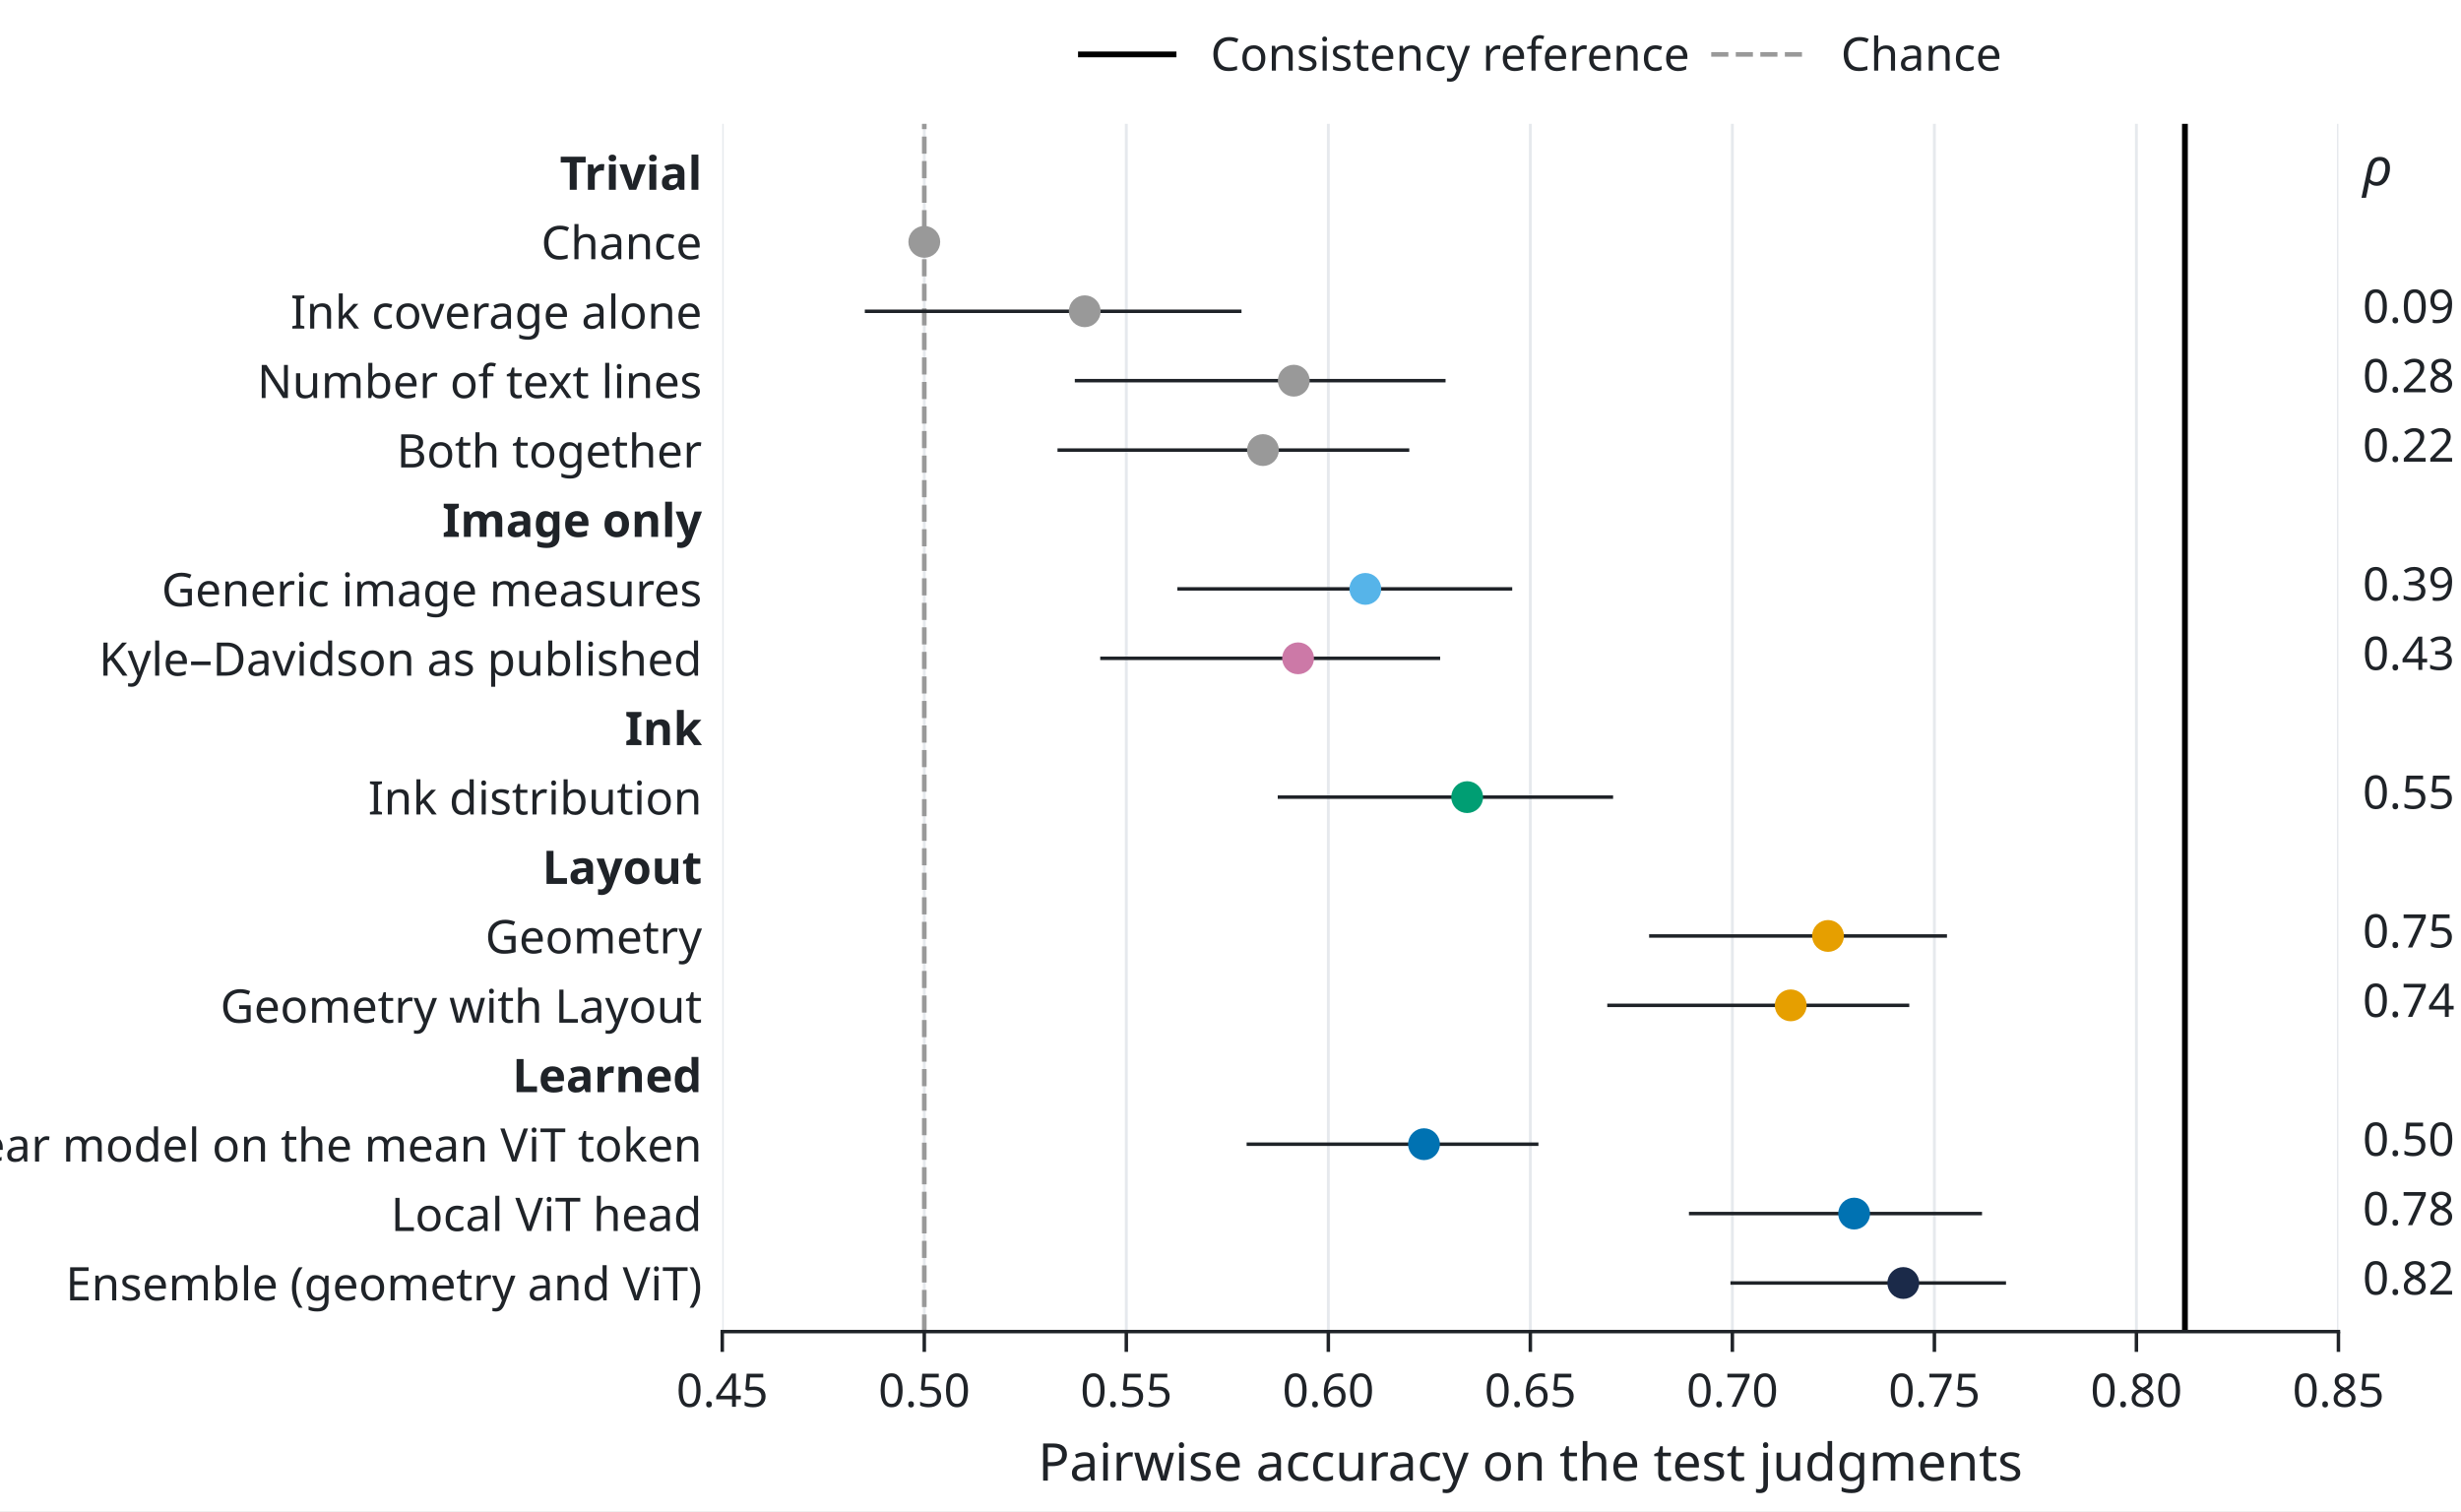
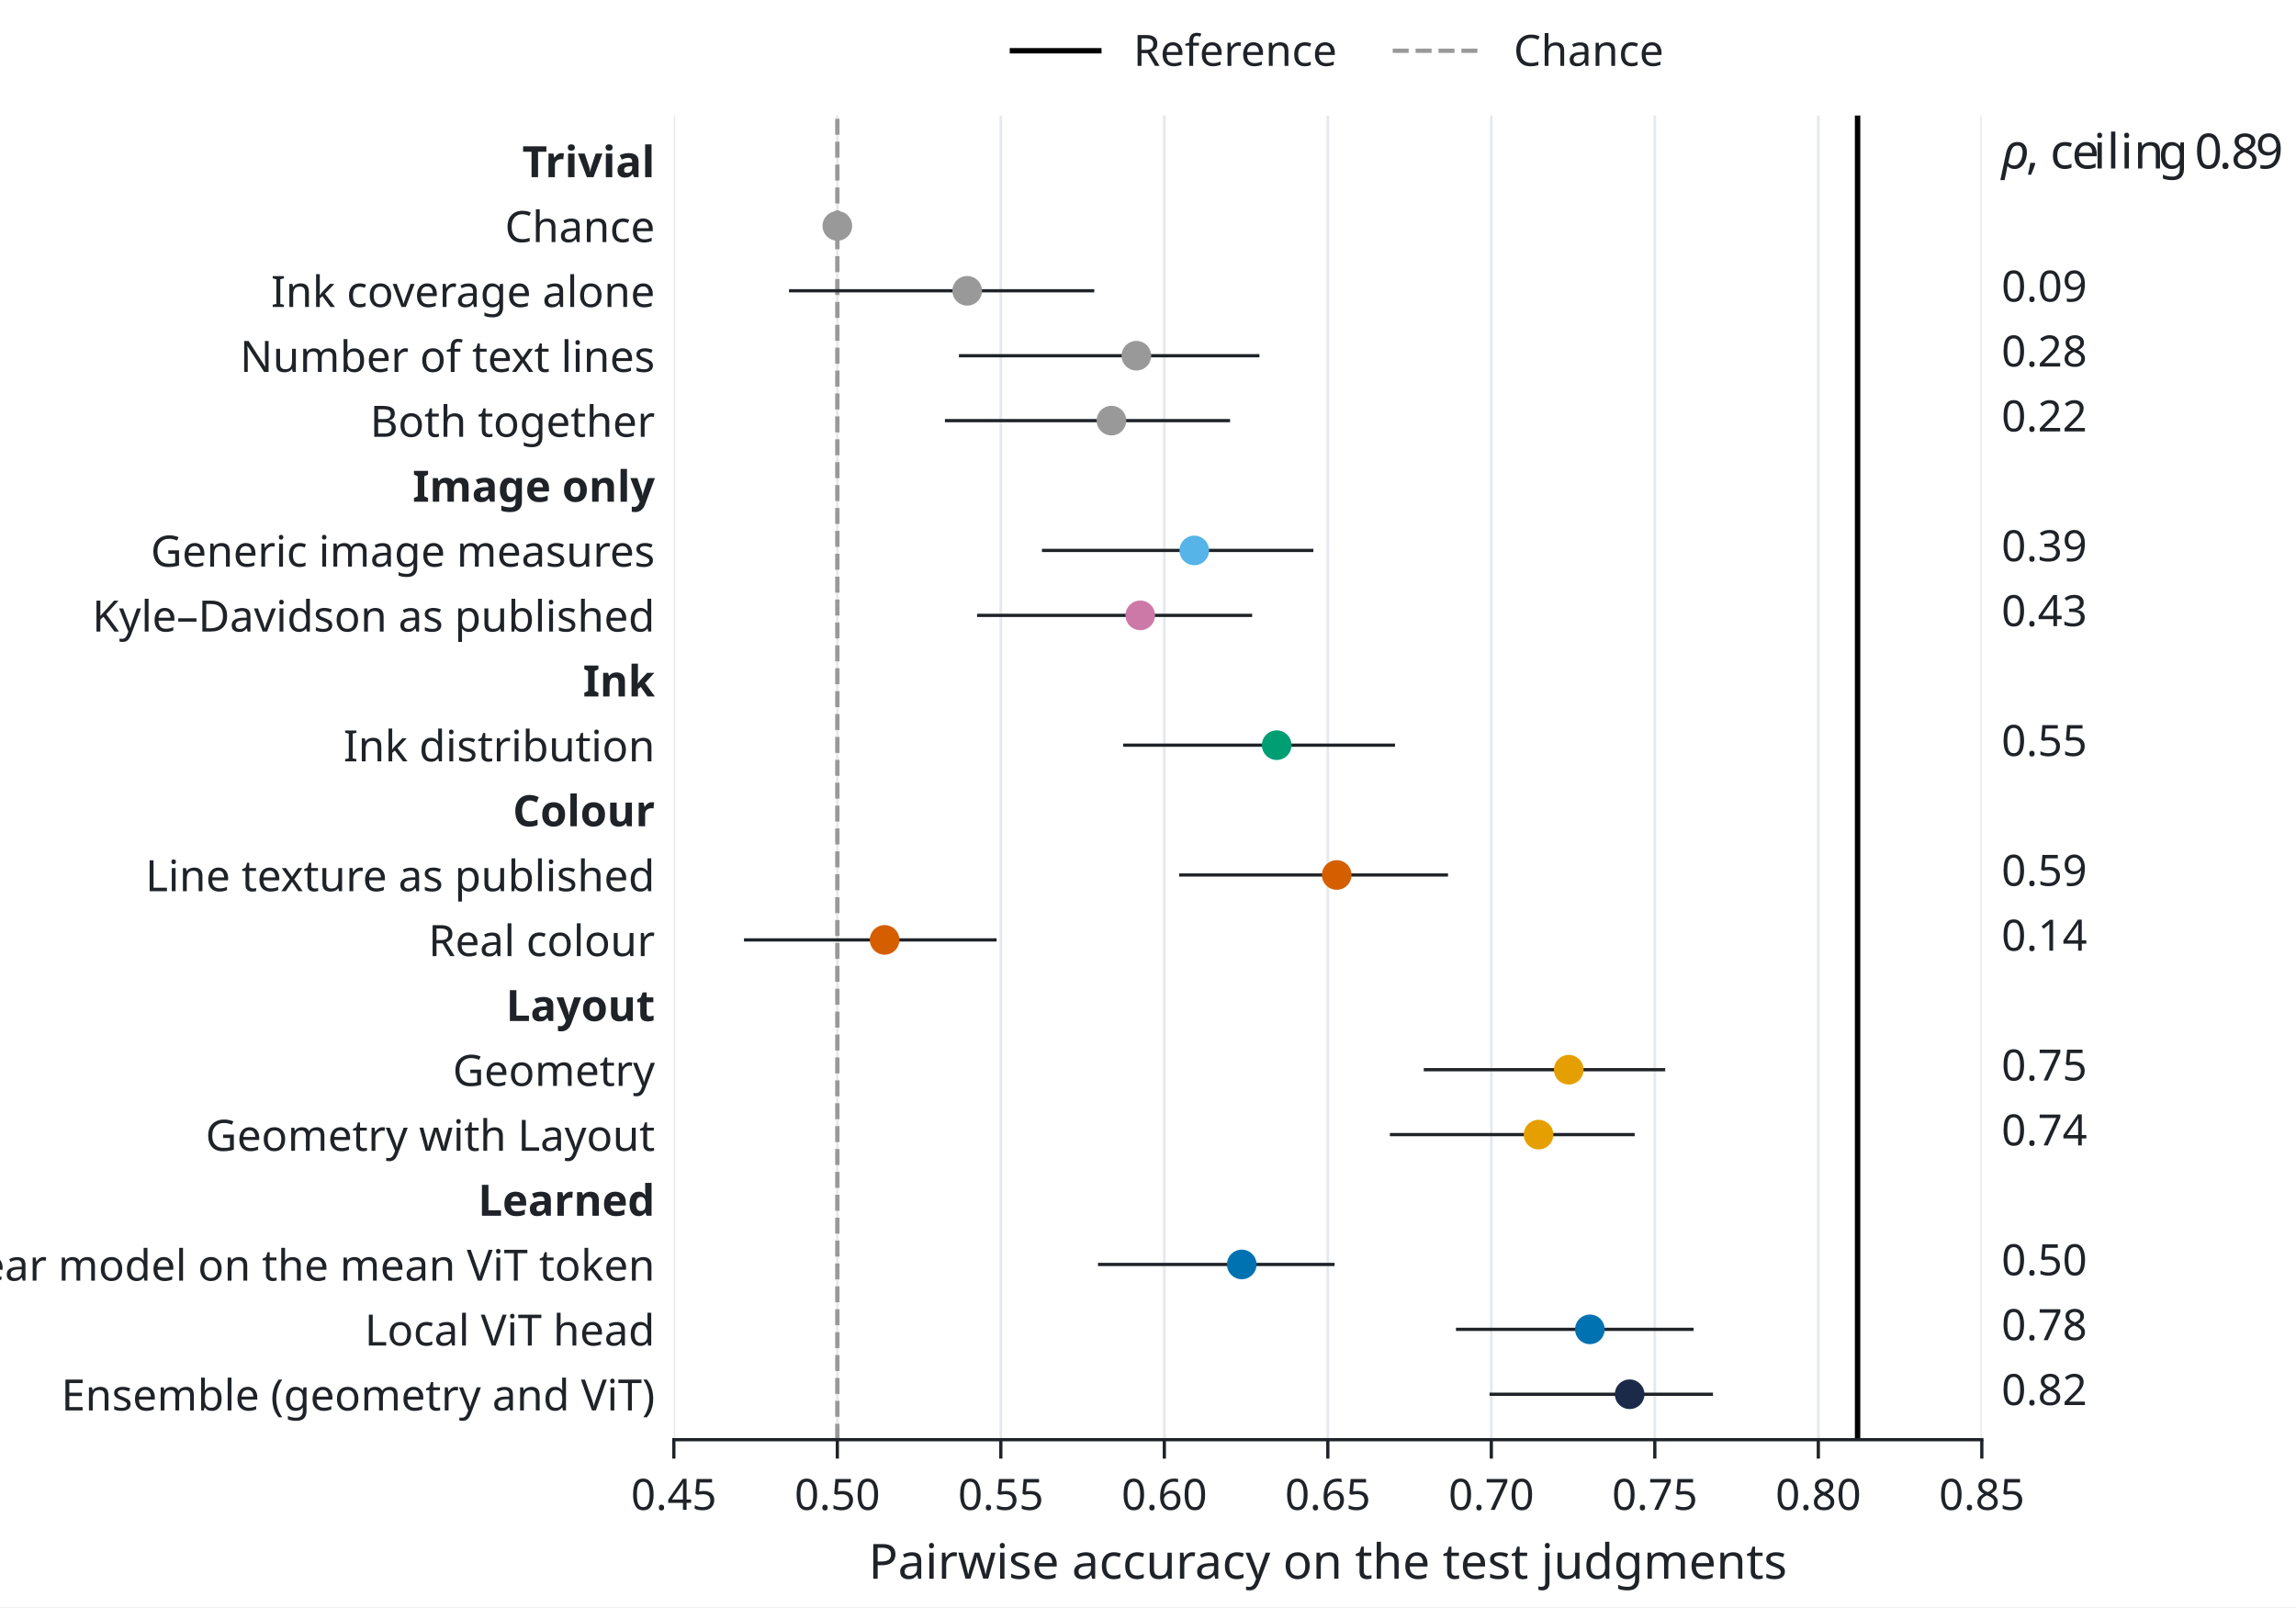
- <svg xmlns="http://www.w3.org/2000/svg" xmlns:xlink="http://www.w3.org/1999/xlink" width="425.197pt" height="261.071pt" viewBox="0 0 425.197 261.071" version="1.1">
+ <svg xmlns="http://www.w3.org/2000/svg" xmlns:xlink="http://www.w3.org/1999/xlink" width="425.197pt" height="297.638pt" viewBox="0 0 425.197 297.638" version="1.1">
  <defs>
    <style type="text/css">*{stroke-linejoin: round; stroke-linecap: butt}</style>
  </defs>
  <g id="figure_1">
    <g id="patch_1">
-       <path d="M 0 261.071  L 425.197 261.071  L 425.197 0  L 0 0  z " style="fill: #ffffff" />
+       <path d="M 0 297.638  L 425.197 297.638  L 425.197 0  L 0 0  z " style="fill: #ffffff" />
    </g>
    <g id="axes_1">
      <g id="patch_2">
-         <path d="M 124.789 230.071  L 404.02 230.071  L 404.02 21.4  L 124.789 21.4  z " style="fill: #ffffff" />
+         <path d="M 124.789 266.638  L 367.013 266.638  L 367.013 21.4  L 124.789 21.4  z " style="fill: #ffffff" />
      </g>
      <g id="matplotlib.axis_1">
        <g id="xtick_1">
          <g id="line2d_1">
-             <path d="M 124.789 230.071  L 124.789 21.4  " clip-path="url(#pc5ebc98203)" style="fill: none; stroke: #e6e9ed; stroke-width: 0.5; stroke-linecap: square" />
+             <path d="M 124.789 266.638  L 124.789 21.4  " clip-path="url(#paf277039fa)" style="fill: none; stroke: #e6e9ed; stroke-width: 0.5; stroke-linecap: square" />
          </g>
          <g id="line2d_2">
            <defs>
              <path id="mc6955b4640" d="M 0 0  L 0 3.5  " style="stroke: #1f2328; stroke-width: 0.6" />
            </defs>
            <g>
-               <use xlink:href="#mc6955b4640" x="124.789" y="230.071" style="fill: #1f2328; stroke: #1f2328; stroke-width: 0.6" />
+               <use xlink:href="#mc6955b4640" x="124.789" y="266.638" style="fill: #1f2328; stroke: #1f2328; stroke-width: 0.6" />
            </g>
          </g>
          <g id="text_1">
-             <text style="font-size: 8px; font-family: 'STIXGeneral'; text-anchor: middle; fill: #1f2328" x="124.789" y="243.071" transform="rotate(-0 124.789 243.0706)">0.45</text>
+             <text style="font-size: 8px; font-family: 'STIXGeneral'; text-anchor: middle; fill: #1f2328" x="124.789" y="279.638" transform="rotate(-0 124.789 279.6376)">0.45</text>
          </g>
        </g>
        <g id="xtick_2">
          <g id="line2d_3">
-             <path d="M 159.693 230.071  L 159.693 21.4  " clip-path="url(#pc5ebc98203)" style="fill: none; stroke: #e6e9ed; stroke-width: 0.5; stroke-linecap: square" />
+             <path d="M 155.067 266.638  L 155.067 21.4  " clip-path="url(#paf277039fa)" style="fill: none; stroke: #e6e9ed; stroke-width: 0.5; stroke-linecap: square" />
          </g>
          <g id="line2d_4">
            <g>
-               <use xlink:href="#mc6955b4640" x="159.693" y="230.071" style="fill: #1f2328; stroke: #1f2328; stroke-width: 0.6" />
+               <use xlink:href="#mc6955b4640" x="155.067" y="266.638" style="fill: #1f2328; stroke: #1f2328; stroke-width: 0.6" />
            </g>
          </g>
          <g id="text_2">
-             <text style="font-size: 8px; font-family: 'STIXGeneral'; text-anchor: middle; fill: #1f2328" x="159.693" y="243.071" transform="rotate(-0 159.6928 243.0706)">0.50</text>
+             <text style="font-size: 8px; font-family: 'STIXGeneral'; text-anchor: middle; fill: #1f2328" x="155.067" y="279.638" transform="rotate(-0 155.067 279.6376)">0.50</text>
          </g>
        </g>
        <g id="xtick_3">
          <g id="line2d_5">
-             <path d="M 194.597 230.071  L 194.597 21.4  " clip-path="url(#pc5ebc98203)" style="fill: none; stroke: #e6e9ed; stroke-width: 0.5; stroke-linecap: square" />
+             <path d="M 185.345 266.638  L 185.345 21.4  " clip-path="url(#paf277039fa)" style="fill: none; stroke: #e6e9ed; stroke-width: 0.5; stroke-linecap: square" />
          </g>
          <g id="line2d_6">
            <g>
-               <use xlink:href="#mc6955b4640" x="194.597" y="230.071" style="fill: #1f2328; stroke: #1f2328; stroke-width: 0.6" />
+               <use xlink:href="#mc6955b4640" x="185.345" y="266.638" style="fill: #1f2328; stroke: #1f2328; stroke-width: 0.6" />
            </g>
          </g>
          <g id="text_3">
-             <text style="font-size: 8px; font-family: 'STIXGeneral'; text-anchor: middle; fill: #1f2328" x="194.597" y="243.071" transform="rotate(-0 194.5967 243.0706)">0.55</text>
+             <text style="font-size: 8px; font-family: 'STIXGeneral'; text-anchor: middle; fill: #1f2328" x="185.345" y="279.638" transform="rotate(-0 185.345 279.6376)">0.55</text>
          </g>
        </g>
        <g id="xtick_4">
          <g id="line2d_7">
-             <path d="M 229.5 230.071  L 229.5 21.4  " clip-path="url(#pc5ebc98203)" style="fill: none; stroke: #e6e9ed; stroke-width: 0.5; stroke-linecap: square" />
+             <path d="M 215.623 266.638  L 215.623 21.4  " clip-path="url(#paf277039fa)" style="fill: none; stroke: #e6e9ed; stroke-width: 0.5; stroke-linecap: square" />
          </g>
          <g id="line2d_8">
            <g>
-               <use xlink:href="#mc6955b4640" x="229.5" y="230.071" style="fill: #1f2328; stroke: #1f2328; stroke-width: 0.6" />
+               <use xlink:href="#mc6955b4640" x="215.623" y="266.638" style="fill: #1f2328; stroke: #1f2328; stroke-width: 0.6" />
            </g>
          </g>
          <g id="text_4">
-             <text style="font-size: 8px; font-family: 'STIXGeneral'; text-anchor: middle; fill: #1f2328" x="229.5" y="243.071" transform="rotate(-0 229.5005 243.0706)">0.60</text>
+             <text style="font-size: 8px; font-family: 'STIXGeneral'; text-anchor: middle; fill: #1f2328" x="215.623" y="279.638" transform="rotate(-0 215.6231 279.6376)">0.60</text>
          </g>
        </g>
        <g id="xtick_5">
          <g id="line2d_9">
-             <path d="M 264.404 230.071  L 264.404 21.4  " clip-path="url(#pc5ebc98203)" style="fill: none; stroke: #e6e9ed; stroke-width: 0.5; stroke-linecap: square" />
+             <path d="M 245.901 266.638  L 245.901 21.4  " clip-path="url(#paf277039fa)" style="fill: none; stroke: #e6e9ed; stroke-width: 0.5; stroke-linecap: square" />
          </g>
          <g id="line2d_10">
            <g>
-               <use xlink:href="#mc6955b4640" x="264.404" y="230.071" style="fill: #1f2328; stroke: #1f2328; stroke-width: 0.6" />
+               <use xlink:href="#mc6955b4640" x="245.901" y="266.638" style="fill: #1f2328; stroke: #1f2328; stroke-width: 0.6" />
            </g>
          </g>
          <g id="text_5">
-             <text style="font-size: 8px; font-family: 'STIXGeneral'; text-anchor: middle; fill: #1f2328" x="264.404" y="243.071" transform="rotate(-0 264.4043 243.0706)">0.65</text>
+             <text style="font-size: 8px; font-family: 'STIXGeneral'; text-anchor: middle; fill: #1f2328" x="245.901" y="279.638" transform="rotate(-0 245.9011 279.6376)">0.65</text>
          </g>
        </g>
        <g id="xtick_6">
          <g id="line2d_11">
-             <path d="M 299.308 230.071  L 299.308 21.4  " clip-path="url(#pc5ebc98203)" style="fill: none; stroke: #e6e9ed; stroke-width: 0.5; stroke-linecap: square" />
+             <path d="M 276.179 266.638  L 276.179 21.4  " clip-path="url(#paf277039fa)" style="fill: none; stroke: #e6e9ed; stroke-width: 0.5; stroke-linecap: square" />
          </g>
          <g id="line2d_12">
            <g>
-               <use xlink:href="#mc6955b4640" x="299.308" y="230.071" style="fill: #1f2328; stroke: #1f2328; stroke-width: 0.6" />
+               <use xlink:href="#mc6955b4640" x="276.179" y="266.638" style="fill: #1f2328; stroke: #1f2328; stroke-width: 0.6" />
            </g>
          </g>
          <g id="text_6">
-             <text style="font-size: 8px; font-family: 'STIXGeneral'; text-anchor: middle; fill: #1f2328" x="299.308" y="243.071" transform="rotate(-0 299.3081 243.0706)">0.70</text>
+             <text style="font-size: 8px; font-family: 'STIXGeneral'; text-anchor: middle; fill: #1f2328" x="276.179" y="279.638" transform="rotate(-0 276.1791 279.6376)">0.70</text>
          </g>
        </g>
        <g id="xtick_7">
          <g id="line2d_13">
-             <path d="M 334.212 230.071  L 334.212 21.4  " clip-path="url(#pc5ebc98203)" style="fill: none; stroke: #e6e9ed; stroke-width: 0.5; stroke-linecap: square" />
+             <path d="M 306.457 266.638  L 306.457 21.4  " clip-path="url(#paf277039fa)" style="fill: none; stroke: #e6e9ed; stroke-width: 0.5; stroke-linecap: square" />
          </g>
          <g id="line2d_14">
            <g>
-               <use xlink:href="#mc6955b4640" x="334.212" y="230.071" style="fill: #1f2328; stroke: #1f2328; stroke-width: 0.6" />
+               <use xlink:href="#mc6955b4640" x="306.457" y="266.638" style="fill: #1f2328; stroke: #1f2328; stroke-width: 0.6" />
            </g>
          </g>
          <g id="text_7">
-             <text style="font-size: 8px; font-family: 'STIXGeneral'; text-anchor: middle; fill: #1f2328" x="334.212" y="243.071" transform="rotate(-0 334.212 243.0706)">0.75</text>
+             <text style="font-size: 8px; font-family: 'STIXGeneral'; text-anchor: middle; fill: #1f2328" x="306.457" y="279.638" transform="rotate(-0 306.4571 279.6376)">0.75</text>
          </g>
        </g>
        <g id="xtick_8">
          <g id="line2d_15">
-             <path d="M 369.116 230.071  L 369.116 21.4  " clip-path="url(#pc5ebc98203)" style="fill: none; stroke: #e6e9ed; stroke-width: 0.5; stroke-linecap: square" />
+             <path d="M 336.735 266.638  L 336.735 21.4  " clip-path="url(#paf277039fa)" style="fill: none; stroke: #e6e9ed; stroke-width: 0.5; stroke-linecap: square" />
          </g>
          <g id="line2d_16">
            <g>
-               <use xlink:href="#mc6955b4640" x="369.116" y="230.071" style="fill: #1f2328; stroke: #1f2328; stroke-width: 0.6" />
+               <use xlink:href="#mc6955b4640" x="336.735" y="266.638" style="fill: #1f2328; stroke: #1f2328; stroke-width: 0.6" />
            </g>
          </g>
          <g id="text_8">
-             <text style="font-size: 8px; font-family: 'STIXGeneral'; text-anchor: middle; fill: #1f2328" x="369.116" y="243.071" transform="rotate(-0 369.1158 243.0706)">0.80</text>
+             <text style="font-size: 8px; font-family: 'STIXGeneral'; text-anchor: middle; fill: #1f2328" x="336.735" y="279.638" transform="rotate(-0 336.7352 279.6376)">0.80</text>
          </g>
        </g>
        <g id="xtick_9">
          <g id="line2d_17">
-             <path d="M 404.02 230.071  L 404.02 21.4  " clip-path="url(#pc5ebc98203)" style="fill: none; stroke: #e6e9ed; stroke-width: 0.5; stroke-linecap: square" />
+             <path d="M 367.013 266.638  L 367.013 21.4  " clip-path="url(#paf277039fa)" style="fill: none; stroke: #e6e9ed; stroke-width: 0.5; stroke-linecap: square" />
          </g>
          <g id="line2d_18">
            <g>
-               <use xlink:href="#mc6955b4640" x="404.02" y="230.071" style="fill: #1f2328; stroke: #1f2328; stroke-width: 0.6" />
+               <use xlink:href="#mc6955b4640" x="367.013" y="266.638" style="fill: #1f2328; stroke: #1f2328; stroke-width: 0.6" />
            </g>
          </g>
          <g id="text_9">
-             <text style="font-size: 8px; font-family: 'STIXGeneral'; text-anchor: middle; fill: #1f2328" x="404.02" y="243.071" transform="rotate(-0 404.0196 243.0706)">0.85</text>
+             <text style="font-size: 8px; font-family: 'STIXGeneral'; text-anchor: middle; fill: #1f2328" x="367.013" y="279.638" transform="rotate(-0 367.0132 279.6376)">0.85</text>
          </g>
        </g>
        <g id="text_10">
-           <text style="font-size: 9px; font-family: 'STIXGeneral'; text-anchor: middle; fill: #1f2328" x="264.404" y="255.821" transform="rotate(-0 264.4043 255.8206)">Pairwise accuracy on the test judgments</text>
+           <text style="font-size: 9px; font-family: 'STIXGeneral'; text-anchor: middle; fill: #1f2328" x="245.901" y="292.388" transform="rotate(-0 245.9011 292.3876)">Pairwise accuracy on the test judgments</text>
        </g>
      </g>
      <g id="matplotlib.axis_2">
        <g id="ytick_1">
          <g id="line2d_19" />
          <g id="text_11">
-             <text style="font-weight: 700; font-size: 8px; font-family: 'STIXGeneral'; text-anchor: end; fill: #1f2328" x="121.289" y="32.795" transform="rotate(-0 121.289 32.79503)">Trivial</text>
+             <text style="font-weight: 700; font-size: 8px; font-family: 'STIXGeneral'; text-anchor: end; fill: #1f2328" x="121.289" y="32.815" transform="rotate(-0 121.289 32.81525)">Trivial</text>
          </g>
        </g>
        <g id="ytick_2">
          <g id="line2d_20" />
          <g id="text_12">
-             <text style="font-size: 8px; font-family: 'STIXGeneral'; text-anchor: end; fill: #1f2328" x="121.289" y="44.788" transform="rotate(-0 121.289 44.78758)">Chance</text>
+             <text style="font-size: 8px; font-family: 'STIXGeneral'; text-anchor: end; fill: #1f2328" x="121.289" y="44.837" transform="rotate(-0 121.289 44.83668)">Chance</text>
          </g>
        </g>
        <g id="ytick_3">
          <g id="line2d_21" />
          <g id="text_13">
-             <text style="font-size: 8px; font-family: 'STIXGeneral'; text-anchor: end; fill: #1f2328" x="121.289" y="56.78" transform="rotate(-0 121.289 56.78013)">Ink coverage alone</text>
+             <text style="font-size: 8px; font-family: 'STIXGeneral'; text-anchor: end; fill: #1f2328" x="121.289" y="56.858" transform="rotate(-0 121.289 56.85812)">Ink coverage alone</text>
          </g>
        </g>
        <g id="ytick_4">
          <g id="line2d_22" />
          <g id="text_14">
-             <text style="font-size: 8px; font-family: 'STIXGeneral'; text-anchor: end; fill: #1f2328" x="121.289" y="68.773" transform="rotate(-0 121.289 68.77268)">Number of text lines</text>
+             <text style="font-size: 8px; font-family: 'STIXGeneral'; text-anchor: end; fill: #1f2328" x="121.289" y="68.88" transform="rotate(-0 121.289 68.87956)">Number of text lines</text>
          </g>
        </g>
        <g id="ytick_5">
          <g id="line2d_23" />
          <g id="text_15">
-             <text style="font-size: 8px; font-family: 'STIXGeneral'; text-anchor: end; fill: #1f2328" x="121.289" y="80.765" transform="rotate(-0 121.289 80.76523)">Both together</text>
+             <text style="font-size: 8px; font-family: 'STIXGeneral'; text-anchor: end; fill: #1f2328" x="121.289" y="80.901" transform="rotate(-0 121.289 80.90099)">Both together</text>
          </g>
        </g>
        <g id="ytick_6">
          <g id="line2d_24" />
          <g id="text_16">
-             <text style="font-weight: 700; font-size: 8px; font-family: 'STIXGeneral'; text-anchor: end; fill: #1f2328" x="121.289" y="92.758" transform="rotate(-0 121.289 92.75778)">Image only</text>
+             <text style="font-weight: 700; font-size: 8px; font-family: 'STIXGeneral'; text-anchor: end; fill: #1f2328" x="121.289" y="92.922" transform="rotate(-0 121.289 92.92243)">Image only</text>
          </g>
        </g>
        <g id="ytick_7">
          <g id="line2d_25" />
          <g id="text_17">
-             <text style="font-size: 8px; font-family: 'STIXGeneral'; text-anchor: end; fill: #1f2328" x="121.289" y="104.75" transform="rotate(-0 121.289 104.7503)">Generic image measures</text>
+             <text style="font-size: 8px; font-family: 'STIXGeneral'; text-anchor: end; fill: #1f2328" x="121.289" y="104.944" transform="rotate(-0 121.289 104.9439)">Generic image measures</text>
          </g>
        </g>
        <g id="ytick_8">
          <g id="line2d_26" />
          <g id="text_18">
-             <text style="font-size: 8px; font-family: 'STIXGeneral'; text-anchor: end; fill: #1f2328" x="121.289" y="116.743" transform="rotate(-0 121.289 116.7429)">Kyle–Davidson as published</text>
+             <text style="font-size: 8px; font-family: 'STIXGeneral'; text-anchor: end; fill: #1f2328" x="121.289" y="116.965" transform="rotate(-0 121.289 116.9653)">Kyle–Davidson as published</text>
          </g>
        </g>
        <g id="ytick_9">
          <g id="line2d_27" />
          <g id="text_19">
-             <text style="font-weight: 700; font-size: 8px; font-family: 'STIXGeneral'; text-anchor: end; fill: #1f2328" x="121.289" y="128.735" transform="rotate(-0 121.289 128.7354)">Ink</text>
+             <text style="font-weight: 700; font-size: 8px; font-family: 'STIXGeneral'; text-anchor: end; fill: #1f2328" x="121.289" y="128.987" transform="rotate(-0 121.289 128.9867)">Ink</text>
          </g>
        </g>
        <g id="ytick_10">
          <g id="line2d_28" />
          <g id="text_20">
-             <text style="font-size: 8px; font-family: 'STIXGeneral'; text-anchor: end; fill: #1f2328" x="121.289" y="140.728" transform="rotate(-0 121.289 140.728)">Ink distribution</text>
+             <text style="font-size: 8px; font-family: 'STIXGeneral'; text-anchor: end; fill: #1f2328" x="121.289" y="141.008" transform="rotate(-0 121.289 141.0082)">Ink distribution</text>
          </g>
        </g>
        <g id="ytick_11">
          <g id="line2d_29" />
          <g id="text_21">
-             <text style="font-weight: 700; font-size: 8px; font-family: 'STIXGeneral'; text-anchor: end; fill: #1f2328" x="121.289" y="152.721" transform="rotate(-0 121.289 152.7205)">Layout</text>
+             <text style="font-weight: 700; font-size: 8px; font-family: 'STIXGeneral'; text-anchor: end; fill: #1f2328" x="121.289" y="153.03" transform="rotate(-0 121.289 153.0296)">Colour</text>
          </g>
        </g>
        <g id="ytick_12">
          <g id="line2d_30" />
          <g id="text_22">
-             <text style="font-size: 8px; font-family: 'STIXGeneral'; text-anchor: end; fill: #1f2328" x="121.289" y="164.713" transform="rotate(-0 121.289 164.7131)">Geometry</text>
+             <text style="font-size: 8px; font-family: 'STIXGeneral'; text-anchor: end; fill: #1f2328" x="121.289" y="165.051" transform="rotate(-0 121.289 165.0511)">Line texture as published</text>
          </g>
        </g>
        <g id="ytick_13">
          <g id="line2d_31" />
          <g id="text_23">
-             <text style="font-size: 8px; font-family: 'STIXGeneral'; text-anchor: end; fill: #1f2328" x="121.289" y="176.706" transform="rotate(-0 121.289 176.7056)">Geometry with Layout</text>
+             <text style="font-size: 8px; font-family: 'STIXGeneral'; text-anchor: end; fill: #1f2328" x="121.289" y="177.072" transform="rotate(-0 121.289 177.0725)">Real colour</text>
          </g>
        </g>
        <g id="ytick_14">
          <g id="line2d_32" />
          <g id="text_24">
-             <text style="font-weight: 700; font-size: 8px; font-family: 'STIXGeneral'; text-anchor: end; fill: #1f2328" x="121.289" y="188.698" transform="rotate(-0 121.289 188.6982)">Learned</text>
+             <text style="font-weight: 700; font-size: 8px; font-family: 'STIXGeneral'; text-anchor: end; fill: #1f2328" x="121.289" y="189.094" transform="rotate(-0 121.289 189.0939)">Layout</text>
          </g>
        </g>
        <g id="ytick_15">
          <g id="line2d_33" />
          <g id="text_25">
-             <text style="font-size: 8px; font-family: 'STIXGeneral'; text-anchor: end; fill: #1f2328" x="121.289" y="200.691" transform="rotate(-0 121.289 200.6907)">Linear model on the mean ViT token</text>
+             <text style="font-size: 8px; font-family: 'STIXGeneral'; text-anchor: end; fill: #1f2328" x="121.289" y="201.115" transform="rotate(-0 121.289 201.1154)">Geometry</text>
          </g>
        </g>
        <g id="ytick_16">
          <g id="line2d_34" />
          <g id="text_26">
-             <text style="font-size: 8px; font-family: 'STIXGeneral'; text-anchor: end; fill: #1f2328" x="121.289" y="212.683" transform="rotate(-0 121.289 212.6833)">Local ViT head</text>
+             <text style="font-size: 8px; font-family: 'STIXGeneral'; text-anchor: end; fill: #1f2328" x="121.289" y="213.137" transform="rotate(-0 121.289 213.1368)">Geometry with Layout</text>
          </g>
        </g>
        <g id="ytick_17">
          <g id="line2d_35" />
          <g id="text_27">
-             <text style="font-size: 8px; font-family: 'STIXGeneral'; text-anchor: end; fill: #1f2328" x="121.289" y="224.676" transform="rotate(-0 121.289 224.6758)">Ensemble (geometry and ViT)</text>
-           </g>
-         </g>
-       </g>
-       <g id="line2d_36">
-         <path d="M 159.693 230.071  L 159.693 21.4  " clip-path="url(#pc5ebc98203)" style="fill: none; stroke-dasharray: 2.96,1.28; stroke-dashoffset: 0; stroke: #999999; stroke-width: 0.8" />
-       </g>
-       <g id="line2d_37">
-         <path d="M 377.498 230.071  L 377.498 21.4  " clip-path="url(#pc5ebc98203)" style="fill: none; stroke: #000000; stroke-linecap: square" />
-       </g>
-       <g id="line2d_38">
-         <path d="M 149.717 53.78  L 214.198 53.78  " clip-path="url(#pc5ebc98203)" style="fill: none; stroke: #1f2328; stroke-width: 0.6; stroke-linecap: square" />
+             <text style="font-weight: 700; font-size: 8px; font-family: 'STIXGeneral'; text-anchor: end; fill: #1f2328" x="121.289" y="225.158" transform="rotate(-0 121.289 225.1582)">Learned</text>
+           </g>
+         </g>
+         <g id="ytick_18">
+           <g id="line2d_36" />
+           <g id="text_28">
+             <text style="font-size: 8px; font-family: 'STIXGeneral'; text-anchor: end; fill: #1f2328" x="121.289" y="237.18" transform="rotate(-0 121.289 237.1797)">Linear model on the mean ViT token</text>
+           </g>
+         </g>
+         <g id="ytick_19">
+           <g id="line2d_37" />
+           <g id="text_29">
+             <text style="font-size: 8px; font-family: 'STIXGeneral'; text-anchor: end; fill: #1f2328" x="121.289" y="249.201" transform="rotate(-0 121.289 249.2011)">Local ViT head</text>
+           </g>
+         </g>
+         <g id="ytick_20">
+           <g id="line2d_38" />
+           <g id="text_30">
+             <text style="font-size: 8px; font-family: 'STIXGeneral'; text-anchor: end; fill: #1f2328" x="121.289" y="261.223" transform="rotate(-0 121.289 261.2225)">Ensemble (geometry and ViT)</text>
+           </g>
+         </g>
      </g>
      <g id="line2d_39">
-         <path d="M 185.999 65.773  L 249.455 65.773  " clip-path="url(#pc5ebc98203)" style="fill: none; stroke: #1f2328; stroke-width: 0.6; stroke-linecap: square" />
+         <path d="M 155.067 266.638  L 155.067 21.4  " clip-path="url(#paf277039fa)" style="fill: none; stroke-dasharray: 2.96,1.28; stroke-dashoffset: 0; stroke: #999999; stroke-width: 0.8" />
      </g>
      <g id="line2d_40">
-         <path d="M 183.008 77.765  L 243.187 77.765  " clip-path="url(#pc5ebc98203)" style="fill: none; stroke: #1f2328; stroke-width: 0.6; stroke-linecap: square" />
+         <path d="M 344.006 266.638  L 344.006 21.4  " clip-path="url(#paf277039fa)" style="fill: none; stroke: #000000; stroke-linecap: square" />
      </g>
      <g id="line2d_41">
-         <path d="M 203.719 101.75  L 260.973 101.75  " clip-path="url(#pc5ebc98203)" style="fill: none; stroke: #1f2328; stroke-width: 0.6; stroke-linecap: square" />
+         <path d="M 146.413 53.858  L 202.349 53.858  " clip-path="url(#paf277039fa)" style="fill: none; stroke: #1f2328; stroke-width: 0.6; stroke-linecap: square" />
      </g>
      <g id="line2d_42">
-         <path d="M 190.391 113.743  L 248.521 113.743  " clip-path="url(#pc5ebc98203)" style="fill: none; stroke: #1f2328; stroke-width: 0.6; stroke-linecap: square" />
+         <path d="M 177.887 65.88  L 232.933 65.88  " clip-path="url(#paf277039fa)" style="fill: none; stroke: #1f2328; stroke-width: 0.6; stroke-linecap: square" />
      </g>
      <g id="line2d_43">
-         <path d="M 221.061 137.728  L 278.403 137.728  " clip-path="url(#pc5ebc98203)" style="fill: none; stroke: #1f2328; stroke-width: 0.6; stroke-linecap: square" />
+         <path d="M 175.292 77.901  L 227.496 77.901  " clip-path="url(#paf277039fa)" style="fill: none; stroke: #1f2328; stroke-width: 0.6; stroke-linecap: square" />
      </g>
      <g id="line2d_44">
-         <path d="M 285.225 161.713  L 336.086 161.713  " clip-path="url(#pc5ebc98203)" style="fill: none; stroke: #1f2328; stroke-width: 0.6; stroke-linecap: square" />
+         <path d="M 193.259 101.944  L 242.925 101.944  " clip-path="url(#paf277039fa)" style="fill: none; stroke: #1f2328; stroke-width: 0.6; stroke-linecap: square" />
      </g>
      <g id="line2d_45">
-         <path d="M 277.996 173.706  L 329.571 173.706  " clip-path="url(#pc5ebc98203)" style="fill: none; stroke: #1f2328; stroke-width: 0.6; stroke-linecap: square" />
+         <path d="M 181.245 113.965  L 231.59 113.965  " clip-path="url(#paf277039fa)" style="fill: none; stroke: #1f2328; stroke-width: 0.6; stroke-linecap: square" />
      </g>
      <g id="line2d_46">
-         <path d="M 215.684 197.691  L 265.502 197.691  " clip-path="url(#pc5ebc98203)" style="fill: none; stroke: #1f2328; stroke-width: 0.6; stroke-linecap: square" />
+         <path d="M 208.302 138.008  L 258.044 138.008  " clip-path="url(#paf277039fa)" style="fill: none; stroke: #1f2328; stroke-width: 0.6; stroke-linecap: square" />
      </g>
      <g id="line2d_47">
-         <path d="M 292.106 209.683  L 342.142 209.683  " clip-path="url(#pc5ebc98203)" style="fill: none; stroke: #1f2328; stroke-width: 0.6; stroke-linecap: square" />
+         <path d="M 218.676 162.051  L 267.856 162.051  " clip-path="url(#paf277039fa)" style="fill: none; stroke: #1f2328; stroke-width: 0.6; stroke-linecap: square" />
      </g>
      <g id="line2d_48">
-         <path d="M 299.275 221.676  L 346.287 221.676  " clip-path="url(#pc5ebc98203)" style="fill: none; stroke: #1f2328; stroke-width: 0.6; stroke-linecap: square" />
+         <path d="M 138.077 174.072  L 184.263 174.072  " clip-path="url(#paf277039fa)" style="fill: none; stroke: #1f2328; stroke-width: 0.6; stroke-linecap: square" />
+       </g>
+       <g id="line2d_49">
+         <path d="M 263.963 198.115  L 308.083 198.115  " clip-path="url(#paf277039fa)" style="fill: none; stroke: #1f2328; stroke-width: 0.6; stroke-linecap: square" />
+       </g>
+       <g id="line2d_50">
+         <path d="M 257.691 210.137  L 302.431 210.137  " clip-path="url(#paf277039fa)" style="fill: none; stroke: #1f2328; stroke-width: 0.6; stroke-linecap: square" />
+       </g>
+       <g id="line2d_51">
+         <path d="M 203.638 234.18  L 246.853 234.18  " clip-path="url(#paf277039fa)" style="fill: none; stroke: #1f2328; stroke-width: 0.6; stroke-linecap: square" />
+       </g>
+       <g id="line2d_52">
+         <path d="M 269.932 246.201  L 313.336 246.201  " clip-path="url(#paf277039fa)" style="fill: none; stroke: #1f2328; stroke-width: 0.6; stroke-linecap: square" />
+       </g>
+       <g id="line2d_53">
+         <path d="M 276.151 258.223  L 316.932 258.223  " clip-path="url(#paf277039fa)" style="fill: none; stroke: #1f2328; stroke-width: 0.6; stroke-linecap: square" />
      </g>
      <g id="patch_3">
-         <path d="M 124.789 230.071  L 404.02 230.071  " style="fill: none; stroke: #1f2328; stroke-width: 0.6; stroke-linejoin: miter; stroke-linecap: square" />
-       </g>
-       <g id="line2d_49">
+         <path d="M 124.789 266.638  L 367.013 266.638  " style="fill: none; stroke: #1f2328; stroke-width: 0.6; stroke-linejoin: miter; stroke-linecap: square" />
+       </g>
+       <g id="line2d_54">
        <defs>
          <path id="m77f6d92111" d="M 0 2.25  C 0.597 2.25 1.169 2.013 1.591 1.591  C 2.013 1.169 2.25 0.597 2.25 0  C 2.25 -0.597 2.013 -1.169 1.591 -1.591  C 1.169 -2.013 0.597 -2.25 0 -2.25  C -0.597 -2.25 -1.169 -2.013 -1.591 -1.591  C -2.013 -1.169 -2.25 -0.597 -2.25 0  C -2.25 0.597 -2.013 1.169 -1.591 1.591  C -1.169 2.013 -0.597 2.25 0 2.25  z " style="stroke: #999999" />
        </defs>
-         <g clip-path="url(#pc5ebc98203)">
-           <use xlink:href="#m77f6d92111" x="159.693" y="41.788" style="fill: #999999; stroke: #999999" />
-         </g>
-       </g>
-       <g id="line2d_50">
-         <g clip-path="url(#pc5ebc98203)">
-           <use xlink:href="#m77f6d92111" x="187.415" y="53.78" style="fill: #999999; stroke: #999999" />
-         </g>
-       </g>
-       <g id="text_28">
-         <text style="font-size: 8px; font-family: 'STIXGeneral'; text-anchor: start; fill: #1f2328" x="408.208" y="55.78" transform="rotate(-0 408.2081 55.78013)">0.09</text>
-       </g>
-       <g id="line2d_51">
-         <g clip-path="url(#pc5ebc98203)">
-           <use xlink:href="#m77f6d92111" x="223.533" y="65.773" style="fill: #999999; stroke: #999999" />
-         </g>
-       </g>
-       <g id="text_29">
-         <text style="font-size: 8px; font-family: 'STIXGeneral'; text-anchor: start; fill: #1f2328" x="408.208" y="67.773" transform="rotate(-0 408.2081 67.77268)">0.28</text>
-       </g>
-       <g id="line2d_52">
-         <g clip-path="url(#pc5ebc98203)">
-           <use xlink:href="#m77f6d92111" x="218.207" y="77.765" style="fill: #999999; stroke: #999999" />
-         </g>
-       </g>
-       <g id="text_30">
-         <text style="font-size: 8px; font-family: 'STIXGeneral'; text-anchor: start; fill: #1f2328" x="408.208" y="79.765" transform="rotate(-0 408.2081 79.76523)">0.22</text>
-       </g>
-       <g id="line2d_53">
+         <g clip-path="url(#paf277039fa)">
+           <use xlink:href="#m77f6d92111" x="155.067" y="41.837" style="fill: #999999; stroke: #999999" />
+         </g>
+       </g>
+       <g id="line2d_55">
+         <g clip-path="url(#paf277039fa)">
+           <use xlink:href="#m77f6d92111" x="179.115" y="53.858" style="fill: #999999; stroke: #999999" />
+         </g>
+       </g>
+       <g id="text_31">
+         <text style="font-size: 8px; font-family: 'STIXGeneral'; text-anchor: start; fill: #1f2328" x="370.647" y="55.858" transform="rotate(-0 370.6466 55.85812)">0.09</text>
+       </g>
+       <g id="line2d_56">
+         <g clip-path="url(#paf277039fa)">
+           <use xlink:href="#m77f6d92111" x="210.446" y="65.88" style="fill: #999999; stroke: #999999" />
+         </g>
+       </g>
+       <g id="text_32">
+         <text style="font-size: 8px; font-family: 'STIXGeneral'; text-anchor: start; fill: #1f2328" x="370.647" y="67.88" transform="rotate(-0 370.6466 67.87956)">0.28</text>
+       </g>
+       <g id="line2d_57">
+         <g clip-path="url(#paf277039fa)">
+           <use xlink:href="#m77f6d92111" x="205.826" y="77.901" style="fill: #999999; stroke: #999999" />
+         </g>
+       </g>
+       <g id="text_33">
+         <text style="font-size: 8px; font-family: 'STIXGeneral'; text-anchor: start; fill: #1f2328" x="370.647" y="79.901" transform="rotate(-0 370.6466 79.90099)">0.22</text>
+       </g>
+       <g id="line2d_58">
        <defs>
          <path id="m5751eaafd5" d="M 0 2.25  C 0.597 2.25 1.169 2.013 1.591 1.591  C 2.013 1.169 2.25 0.597 2.25 0  C 2.25 -0.597 2.013 -1.169 1.591 -1.591  C 1.169 -2.013 0.597 -2.25 0 -2.25  C -0.597 -2.25 -1.169 -2.013 -1.591 -1.591  C -2.013 -1.169 -2.25 -0.597 -2.25 0  C -2.25 0.597 -2.013 1.169 -1.591 1.591  C -1.169 2.013 -0.597 2.25 0 2.25  z " style="stroke: #56b4e9" />
        </defs>
-         <g clip-path="url(#pc5ebc98203)">
-           <use xlink:href="#m5751eaafd5" x="235.893" y="101.75" style="fill: #56b4e9; stroke: #56b4e9" />
-         </g>
-       </g>
-       <g id="text_31">
-         <text style="font-size: 8px; font-family: 'STIXGeneral'; text-anchor: start; fill: #1f2328" x="408.208" y="103.75" transform="rotate(-0 408.2081 103.7503)">0.39</text>
-       </g>
-       <g id="line2d_54">
+         <g clip-path="url(#paf277039fa)">
+           <use xlink:href="#m5751eaafd5" x="221.168" y="101.944" style="fill: #56b4e9; stroke: #56b4e9" />
+         </g>
+       </g>
+       <g id="text_34">
+         <text style="font-size: 8px; font-family: 'STIXGeneral'; text-anchor: start; fill: #1f2328" x="370.647" y="103.944" transform="rotate(-0 370.6466 103.9439)">0.39</text>
+       </g>
+       <g id="line2d_59">
        <defs>
          <path id="m09961110c2" d="M 0 2.25  C 0.597 2.25 1.169 2.013 1.591 1.591  C 2.013 1.169 2.25 0.597 2.25 0  C 2.25 -0.597 2.013 -1.169 1.591 -1.591  C 1.169 -2.013 0.597 -2.25 0 -2.25  C -0.597 -2.25 -1.169 -2.013 -1.591 -1.591  C -2.013 -1.169 -2.25 -0.597 -2.25 0  C -2.25 0.597 -2.013 1.169 -1.591 1.591  C -1.169 2.013 -0.597 2.25 0 2.25  z " style="stroke: #cc79a7" />
        </defs>
-         <g clip-path="url(#pc5ebc98203)">
-           <use xlink:href="#m09961110c2" x="224.273" y="113.743" style="fill: #cc79a7; stroke: #cc79a7" />
-         </g>
-       </g>
-       <g id="text_32">
-         <text style="font-size: 8px; font-family: 'STIXGeneral'; text-anchor: start; fill: #1f2328" x="408.208" y="115.743" transform="rotate(-0 408.2081 115.7429)">0.43</text>
-       </g>
-       <g id="line2d_55">
+         <g clip-path="url(#paf277039fa)">
+           <use xlink:href="#m09961110c2" x="211.166" y="113.965" style="fill: #cc79a7; stroke: #cc79a7" />
+         </g>
+       </g>
+       <g id="text_35">
+         <text style="font-size: 8px; font-family: 'STIXGeneral'; text-anchor: start; fill: #1f2328" x="370.647" y="115.965" transform="rotate(-0 370.6466 115.9653)">0.43</text>
+       </g>
+       <g id="line2d_60">
        <defs>
          <path id="me640048f59" d="M 0 2.25  C 0.597 2.25 1.169 2.013 1.591 1.591  C 2.013 1.169 2.25 0.597 2.25 0  C 2.25 -0.597 2.013 -1.169 1.591 -1.591  C 1.169 -2.013 0.597 -2.25 0 -2.25  C -0.597 -2.25 -1.169 -2.013 -1.591 -1.591  C -2.013 -1.169 -2.25 -0.597 -2.25 0  C -2.25 0.597 -2.013 1.169 -1.591 1.591  C -1.169 2.013 -0.597 2.25 0 2.25  z " style="stroke: #009e73" />
        </defs>
-         <g clip-path="url(#pc5ebc98203)">
-           <use xlink:href="#me640048f59" x="253.488" y="137.728" style="fill: #009e73; stroke: #009e73" />
-         </g>
-       </g>
-       <g id="text_33">
-         <text style="font-size: 8px; font-family: 'STIXGeneral'; text-anchor: start; fill: #1f2328" x="408.208" y="139.728" transform="rotate(-0 408.2081 139.728)">0.55</text>
-       </g>
-       <g id="line2d_56">
+         <g clip-path="url(#paf277039fa)">
+           <use xlink:href="#me640048f59" x="236.432" y="138.008" style="fill: #009e73; stroke: #009e73" />
+         </g>
+       </g>
+       <g id="text_36">
+         <text style="font-size: 8px; font-family: 'STIXGeneral'; text-anchor: start; fill: #1f2328" x="370.647" y="140.008" transform="rotate(-0 370.6466 140.0082)">0.55</text>
+       </g>
+       <g id="line2d_61">
+         <defs>
+           <path id="m9f48770ce8" d="M 0 2.25  C 0.597 2.25 1.169 2.013 1.591 1.591  C 2.013 1.169 2.25 0.597 2.25 0  C 2.25 -0.597 2.013 -1.169 1.591 -1.591  C 1.169 -2.013 0.597 -2.25 0 -2.25  C -0.597 -2.25 -1.169 -2.013 -1.591 -1.591  C -2.013 -1.169 -2.25 -0.597 -2.25 0  C -2.25 0.597 -2.013 1.169 -1.591 1.591  C -1.169 2.013 -0.597 2.25 0 2.25  z " style="stroke: #d55e00" />
+         </defs>
+         <g clip-path="url(#paf277039fa)">
+           <use xlink:href="#m9f48770ce8" x="247.545" y="162.051" style="fill: #d55e00; stroke: #d55e00" />
+         </g>
+       </g>
+       <g id="text_37">
+         <text style="font-size: 8px; font-family: 'STIXGeneral'; text-anchor: start; fill: #1f2328" x="370.647" y="164.051" transform="rotate(-0 370.6466 164.0511)">0.59</text>
+       </g>
+       <g id="line2d_62">
+         <g clip-path="url(#paf277039fa)">
+           <use xlink:href="#m9f48770ce8" x="163.82" y="174.072" style="fill: #d55e00; stroke: #d55e00" />
+         </g>
+       </g>
+       <g id="text_38">
+         <text style="font-size: 8px; font-family: 'STIXGeneral'; text-anchor: start; fill: #1f2328" x="370.647" y="176.072" transform="rotate(-0 370.6466 176.0725)">0.14</text>
+       </g>
+       <g id="line2d_63">
        <defs>
          <path id="m1457912f75" d="M 0 2.25  C 0.597 2.25 1.169 2.013 1.591 1.591  C 2.013 1.169 2.25 0.597 2.25 0  C 2.25 -0.597 2.013 -1.169 1.591 -1.591  C 1.169 -2.013 0.597 -2.25 0 -2.25  C -0.597 -2.25 -1.169 -2.013 -1.591 -1.591  C -2.013 -1.169 -2.25 -0.597 -2.25 0  C -2.25 0.597 -2.013 1.169 -1.591 1.591  C -1.169 2.013 -0.597 2.25 0 2.25  z " style="stroke: #e69f00" />
        </defs>
-         <g clip-path="url(#pc5ebc98203)">
-           <use xlink:href="#m1457912f75" x="315.835" y="161.713" style="fill: #e69f00; stroke: #e69f00" />
-         </g>
-       </g>
-       <g id="text_34">
-         <text style="font-size: 8px; font-family: 'STIXGeneral'; text-anchor: start; fill: #1f2328" x="408.208" y="163.713" transform="rotate(-0 408.2081 163.7131)">0.75</text>
-       </g>
-       <g id="line2d_57">
-         <g clip-path="url(#pc5ebc98203)">
-           <use xlink:href="#m1457912f75" x="309.392" y="173.706" style="fill: #e69f00; stroke: #e69f00" />
-         </g>
-       </g>
-       <g id="text_35">
-         <text style="font-size: 8px; font-family: 'STIXGeneral'; text-anchor: start; fill: #1f2328" x="408.208" y="175.706" transform="rotate(-0 408.2081 175.7056)">0.74</text>
-       </g>
-       <g id="line2d_58">
+         <g clip-path="url(#paf277039fa)">
+           <use xlink:href="#m1457912f75" x="290.516" y="198.115" style="fill: #e69f00; stroke: #e69f00" />
+         </g>
+       </g>
+       <g id="text_39">
+         <text style="font-size: 8px; font-family: 'STIXGeneral'; text-anchor: start; fill: #1f2328" x="370.647" y="200.115" transform="rotate(-0 370.6466 200.1154)">0.75</text>
+       </g>
+       <g id="line2d_64">
+         <g clip-path="url(#paf277039fa)">
+           <use xlink:href="#m1457912f75" x="284.926" y="210.137" style="fill: #e69f00; stroke: #e69f00" />
+         </g>
+       </g>
+       <g id="text_40">
+         <text style="font-size: 8px; font-family: 'STIXGeneral'; text-anchor: start; fill: #1f2328" x="370.647" y="212.137" transform="rotate(-0 370.6466 212.1368)">0.74</text>
+       </g>
+       <g id="line2d_65">
        <defs>
          <path id="m82fedb5077" d="M 0 2.25  C 0.597 2.25 1.169 2.013 1.591 1.591  C 2.013 1.169 2.25 0.597 2.25 0  C 2.25 -0.597 2.013 -1.169 1.591 -1.591  C 1.169 -2.013 0.597 -2.25 0 -2.25  C -0.597 -2.25 -1.169 -2.013 -1.591 -1.591  C -2.013 -1.169 -2.25 -0.597 -2.25 0  C -2.25 0.597 -2.013 1.169 -1.591 1.591  C -1.169 2.013 -0.597 2.25 0 2.25  z " style="stroke: #0072b2" />
        </defs>
-         <g clip-path="url(#pc5ebc98203)">
-           <use xlink:href="#m82fedb5077" x="246.03" y="197.691" style="fill: #0072b2; stroke: #0072b2" />
-         </g>
-       </g>
-       <g id="text_36">
-         <text style="font-size: 8px; font-family: 'STIXGeneral'; text-anchor: start; fill: #1f2328" x="408.208" y="199.691" transform="rotate(-0 408.2081 199.6907)">0.50</text>
-       </g>
-       <g id="line2d_59">
-         <g clip-path="url(#pc5ebc98203)">
-           <use xlink:href="#m82fedb5077" x="320.346" y="209.683" style="fill: #0072b2; stroke: #0072b2" />
-         </g>
-       </g>
-       <g id="text_37">
-         <text style="font-size: 8px; font-family: 'STIXGeneral'; text-anchor: start; fill: #1f2328" x="408.208" y="211.683" transform="rotate(-0 408.2081 211.6833)">0.78</text>
-       </g>
-       <g id="line2d_60">
+         <g clip-path="url(#paf277039fa)">
+           <use xlink:href="#m82fedb5077" x="229.962" y="234.18" style="fill: #0072b2; stroke: #0072b2" />
+         </g>
+       </g>
+       <g id="text_41">
+         <text style="font-size: 8px; font-family: 'STIXGeneral'; text-anchor: start; fill: #1f2328" x="370.647" y="236.18" transform="rotate(-0 370.6466 236.1797)">0.50</text>
+       </g>
+       <g id="line2d_66">
+         <g clip-path="url(#paf277039fa)">
+           <use xlink:href="#m82fedb5077" x="294.429" y="246.201" style="fill: #0072b2; stroke: #0072b2" />
+         </g>
+       </g>
+       <g id="text_42">
+         <text style="font-size: 8px; font-family: 'STIXGeneral'; text-anchor: start; fill: #1f2328" x="370.647" y="248.201" transform="rotate(-0 370.6466 248.2011)">0.78</text>
+       </g>
+       <g id="line2d_67">
        <defs>
          <path id="mbc7421c5eb" d="M 0 2.25  C 0.597 2.25 1.169 2.013 1.591 1.591  C 2.013 1.169 2.25 0.597 2.25 0  C 2.25 -0.597 2.013 -1.169 1.591 -1.591  C 1.169 -2.013 0.597 -2.25 0 -2.25  C -0.597 -2.25 -1.169 -2.013 -1.591 -1.591  C -2.013 -1.169 -2.25 -0.597 -2.25 0  C -2.25 0.597 -2.013 1.169 -1.591 1.591  C -1.169 2.013 -0.597 2.25 0 2.25  z " style="stroke: #1b2a49" />
        </defs>
-         <g clip-path="url(#pc5ebc98203)">
-           <use xlink:href="#mbc7421c5eb" x="328.837" y="221.676" style="fill: #1b2a49; stroke: #1b2a49" />
-         </g>
-       </g>
-       <g id="text_38">
-         <text style="font-size: 8px; font-family: 'STIXGeneral'; text-anchor: start; fill: #1f2328" x="408.208" y="223.676" transform="rotate(-0 408.2081 223.6758)">0.82</text>
-       </g>
-       <g id="text_39">
-         <g style="fill: #1f2328" transform="translate(408.2081 32.04503)">
+         <g clip-path="url(#paf277039fa)">
+           <use xlink:href="#mbc7421c5eb" x="301.795" y="258.223" style="fill: #1b2a49; stroke: #1b2a49" />
+         </g>
+       </g>
+       <g id="text_43">
+         <text style="font-size: 8px; font-family: 'STIXGeneral'; text-anchor: start; fill: #1f2328" x="370.647" y="260.223" transform="rotate(-0 370.6466 260.2225)">0.82</text>
+       </g>
+       <g id="text_44">
+         <g style="fill: #1f2328" transform="translate(370.6466 32.06525)">
          <text>
-             <tspan x="0" y="-0.031" style="font-style: italic; font-size: 9px; font-family: 'STIXGeneral'; fill: #1f2328">ρ</tspan>
+             <tspan x="0" y="-0.859" style="font-style: italic; font-size: 9px; font-family: 'STIXGeneral'; fill: #1f2328">ρ</tspan>
+             <tspan x="4.536" y="-0.859" style="font-size: 9px; font-family: 'STIXGeneral'; fill: #1f2328">,</tspan>
+             <tspan x="6.786" y="-0.859" style="font-size: 9px; font-family: 'STIXGeneral'; fill: #1f2328"> </tspan>
+             <tspan x="9.036" y="-0.859" style="font-size: 9px; font-family: 'STIXGeneral'; fill: #1f2328">c</tspan>
+             <tspan x="13.032" y="-0.859" style="font-size: 9px; font-family: 'STIXGeneral'; fill: #1f2328">e</tspan>
+             <tspan x="17.028" y="-0.859" style="font-size: 9px; font-family: 'STIXGeneral'; fill: #1f2328">i</tspan>
+             <tspan x="19.53" y="-0.859" style="font-size: 9px; font-family: 'STIXGeneral'; fill: #1f2328">l</tspan>
+             <tspan x="22.032" y="-0.859" style="font-size: 9px; font-family: 'STIXGeneral'; fill: #1f2328">i</tspan>
+             <tspan x="24.534" y="-0.859" style="font-size: 9px; font-family: 'STIXGeneral'; fill: #1f2328">n</tspan>
+             <tspan x="29.034" y="-0.859" style="font-size: 9px; font-family: 'STIXGeneral'; fill: #1f2328">g</tspan>
+             <tspan x="33.534" y="-0.859" style="font-size: 9px; font-family: 'STIXGeneral'; fill: #1f2328"> </tspan>
+             <tspan x="35.784" y="-0.859" style="font-size: 9px; font-family: 'STIXGeneral'; fill: #1f2328">0</tspan>
+             <tspan x="40.284" y="-0.859" style="font-size: 9px; font-family: 'STIXGeneral'; fill: #1f2328">.</tspan>
+             <tspan x="42.534" y="-0.859" style="font-size: 9px; font-family: 'STIXGeneral'; fill: #1f2328">8</tspan>
+             <tspan x="47.034" y="-0.859" style="font-size: 9px; font-family: 'STIXGeneral'; fill: #1f2328">9</tspan>
          </text>
        </g>
      </g>
      <g id="legend_1">
-         <g id="line2d_61">
-           <path d="M 186.758 9.4  L 194.758 9.4  L 202.758 9.4  " style="fill: none; stroke: #000000; stroke-linecap: square" />
-         </g>
-         <g id="text_40">
-           <text style="font-size: 8px; font-family: 'STIXGeneral'; text-anchor: start; fill: #1f2328" x="209.158" y="12.2" transform="rotate(-0 209.1581 12.20024)">Consistency reference</text>
-         </g>
-         <g id="line2d_62">
-           <path d="M 295.657 9.4  L 303.657 9.4  L 311.657 9.4  " style="fill: none; stroke-dasharray: 2.96,1.28; stroke-dashoffset: 0; stroke: #999999; stroke-width: 0.8" />
-         </g>
-         <g id="text_41">
-           <text style="font-size: 8px; font-family: 'STIXGeneral'; text-anchor: start; fill: #1f2328" x="318.057" y="12.2" transform="rotate(-0 318.0568 12.20024)">Chance</text>
+         <g id="line2d_68">
+           <path d="M 187.492 9.4  L 195.492 9.4  L 203.492 9.4  " style="fill: none; stroke: #000000; stroke-linecap: square" />
+         </g>
+         <g id="text_45">
+           <text style="font-size: 8px; font-family: 'STIXGeneral'; text-anchor: start; fill: #1f2328" x="209.892" y="12.2" transform="rotate(-0 209.8917 12.20024)">Reference</text>
+         </g>
+         <g id="line2d_69">
+           <path d="M 257.917 9.4  L 265.917 9.4  L 273.917 9.4  " style="fill: none; stroke-dasharray: 2.96,1.28; stroke-dashoffset: 0; stroke: #999999; stroke-width: 0.8" />
+         </g>
+         <g id="text_46">
+           <text style="font-size: 8px; font-family: 'STIXGeneral'; text-anchor: start; fill: #1f2328" x="280.317" y="12.2" transform="rotate(-0 280.3167 12.20024)">Chance</text>
        </g>
      </g>
    </g>
  </g>
  <defs>
-     <clipPath id="pc5ebc98203">
-       <rect x="124.789" y="21.4" width="279.231" height="208.67" />
+     <clipPath id="paf277039fa">
+       <rect x="124.789" y="21.4" width="242.224" height="245.237" />
    </clipPath>
  </defs>
</svg>
